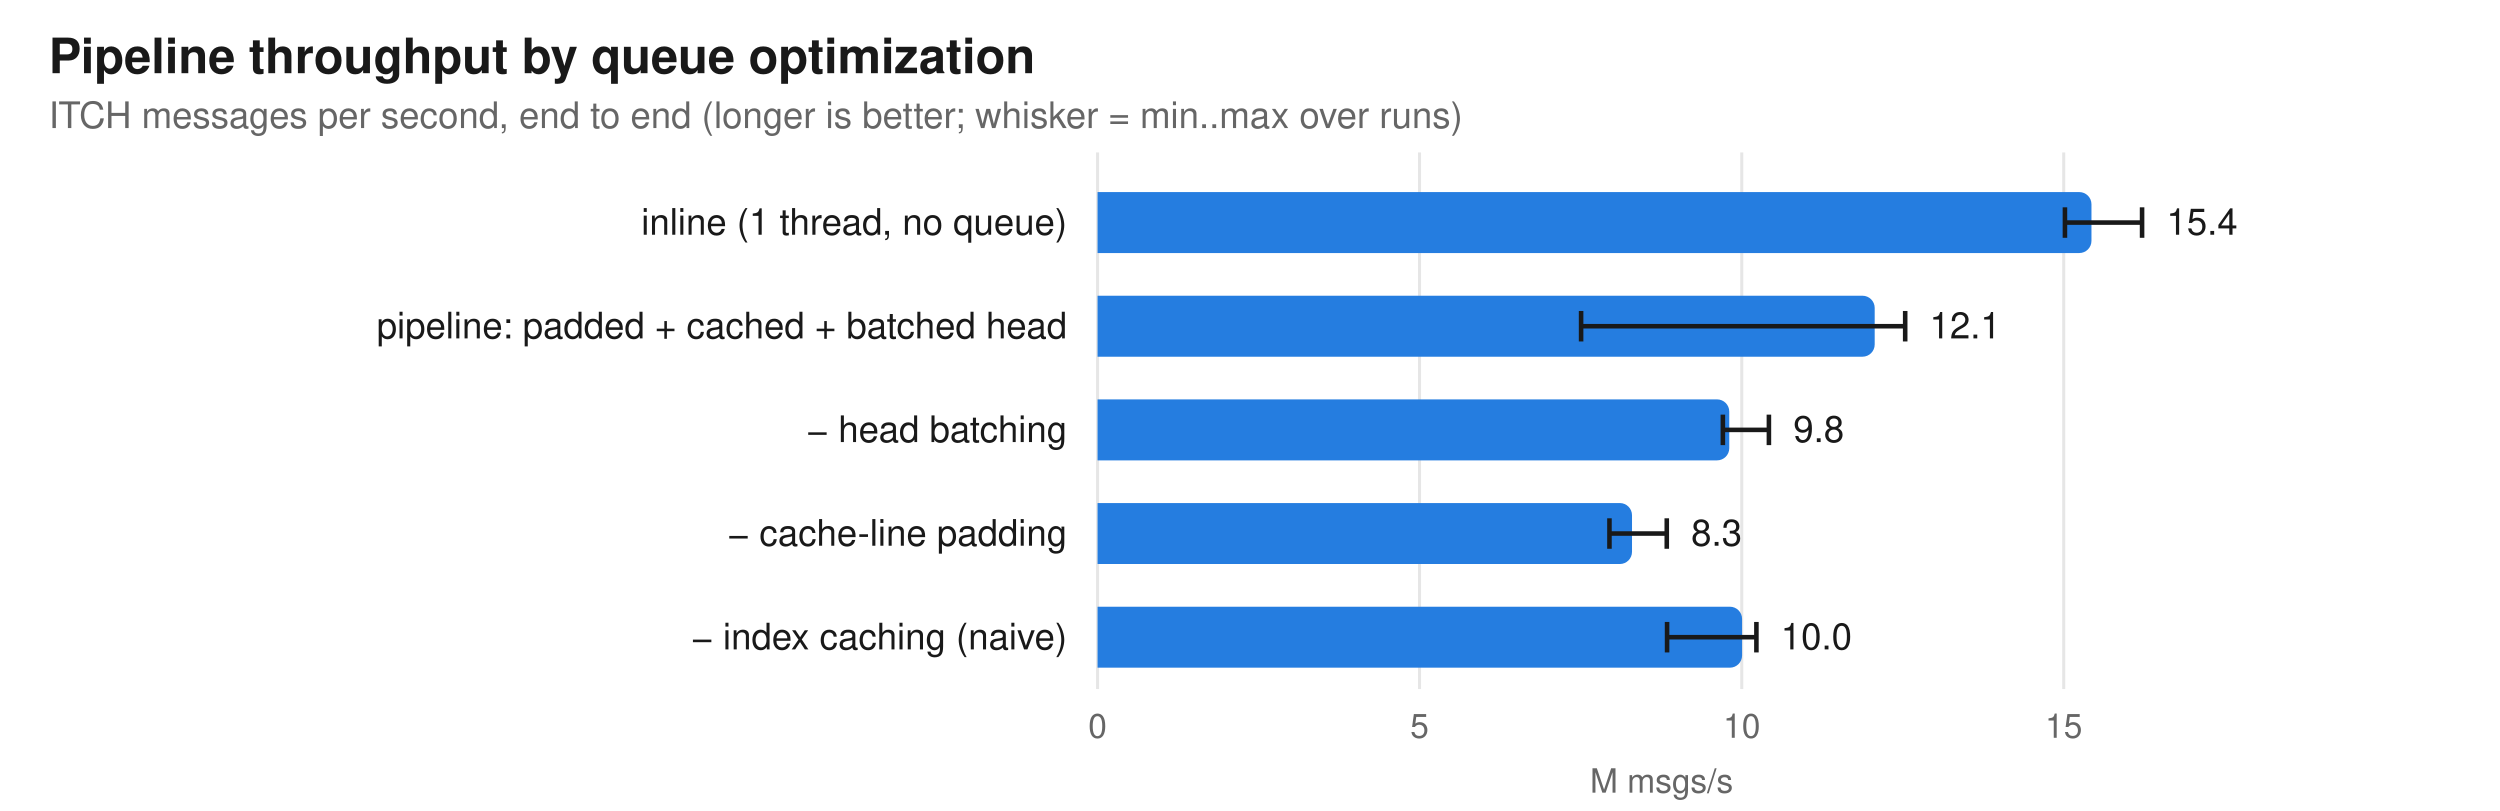
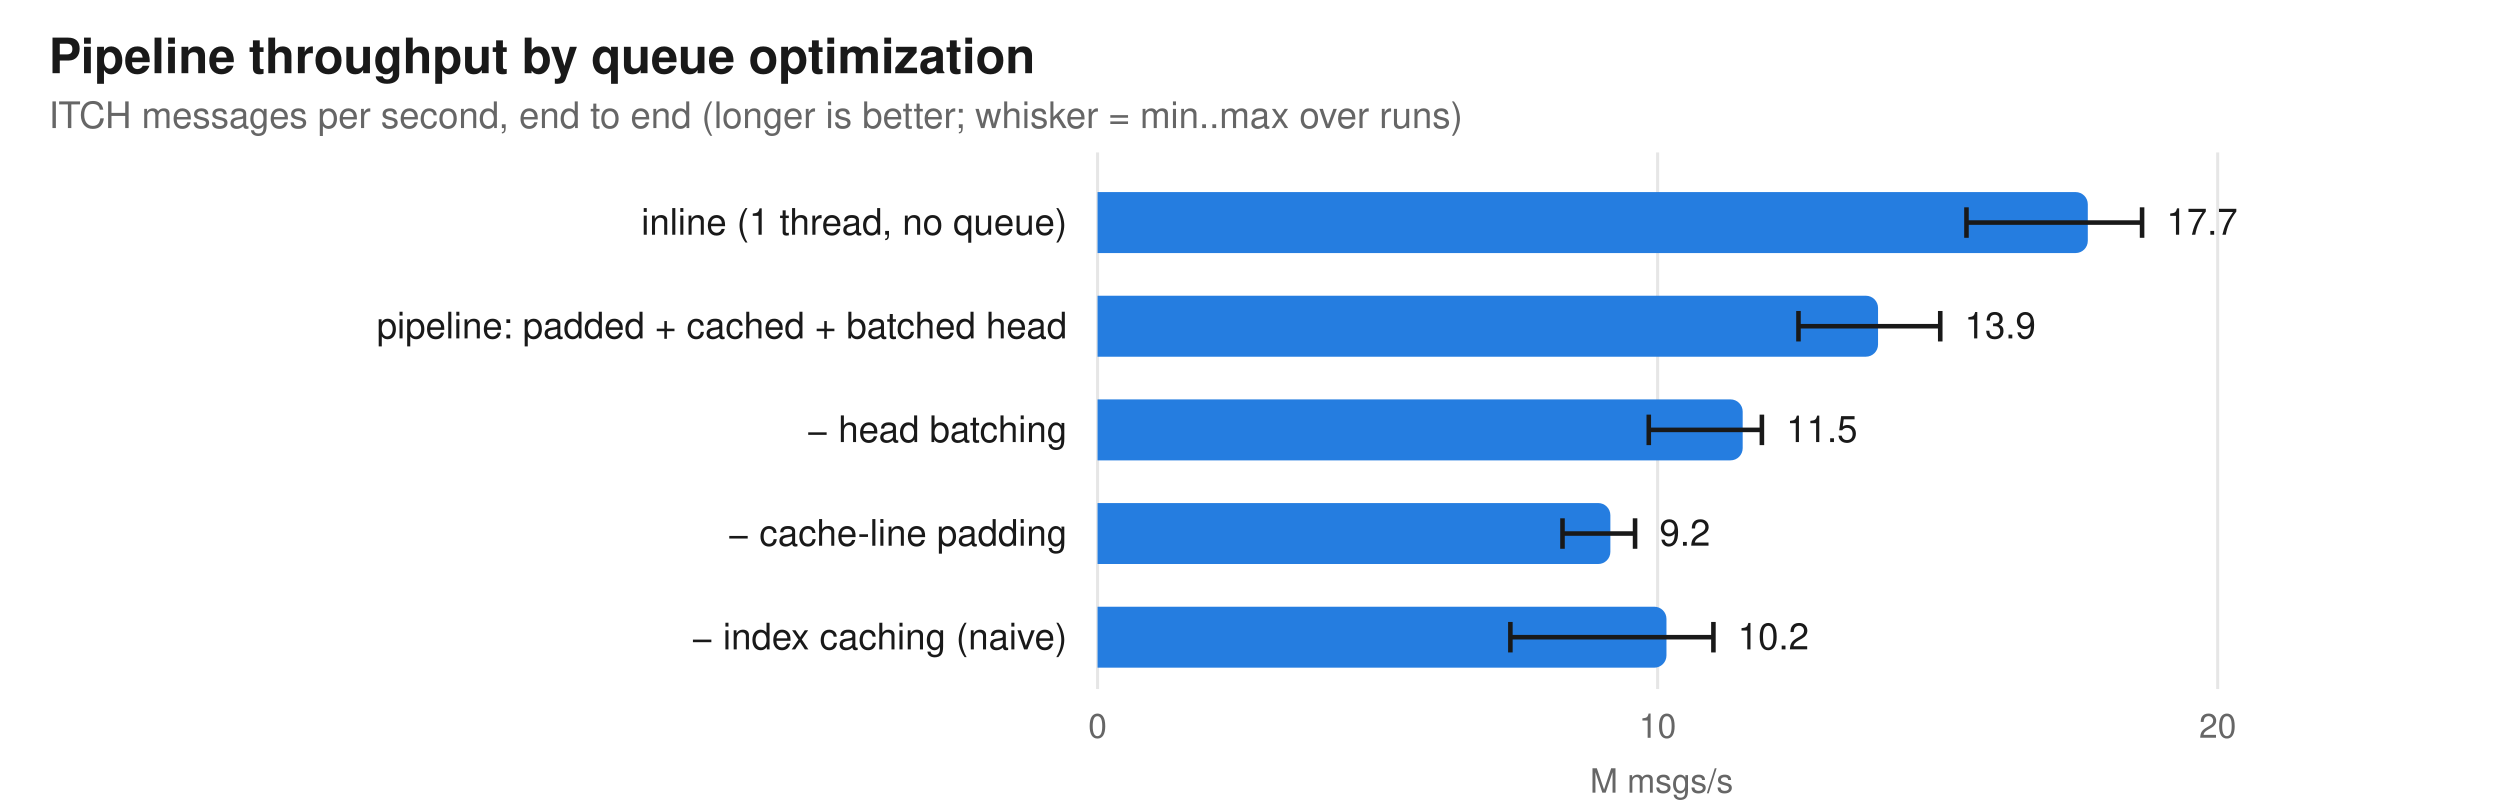
<svg xmlns="http://www.w3.org/2000/svg" viewBox="0 0 820 266" width="820" height="266" font-family="-apple-system, BlinkMacSystemFont, 'Segoe UI', Helvetica, Arial, sans-serif">
  <rect width="100%" height="100%" fill="#ffffff" />
  <text x="16.0" y="24.0" font-size="16" fill="#191919" text-anchor="start" font-weight="600">Pipeline throughput by queue optimization</text>
  <text x="16.0" y="42.0" font-size="12" fill="#666666" text-anchor="start" font-weight="normal">ITCH messages per second, end to end (longer is better; whisker = min..max over runs)</text>
  <line x1="360.0" y1="50.0" x2="360.0" y2="226.0" stroke="#e6e6e6" stroke-width="1" />
  <text x="360.0" y="242.0" font-size="11" fill="#666666" text-anchor="middle" font-weight="normal">0</text>
-   <line x1="465.6" y1="50.0" x2="465.6" y2="226.0" stroke="#e6e6e6" stroke-width="1" />
-   <text x="465.6" y="242.0" font-size="11" fill="#666666" text-anchor="middle" font-weight="normal">5</text>
-   <line x1="571.3" y1="50.0" x2="571.3" y2="226.0" stroke="#e6e6e6" stroke-width="1" />
-   <text x="571.3" y="242.0" font-size="11" fill="#666666" text-anchor="middle" font-weight="normal">10</text>
-   <line x1="676.9" y1="50.0" x2="676.9" y2="226.0" stroke="#e6e6e6" stroke-width="1" />
-   <text x="676.9" y="242.0" font-size="11" fill="#666666" text-anchor="middle" font-weight="normal">15</text>
+   <line x1="543.7" y1="50.0" x2="543.7" y2="226.0" stroke="#e6e6e6" stroke-width="1" />
+   <text x="543.7" y="242.0" font-size="11" fill="#666666" text-anchor="middle" font-weight="normal">10</text>
+   <line x1="727.4" y1="50.0" x2="727.4" y2="226.0" stroke="#e6e6e6" stroke-width="1" />
+   <text x="727.4" y="242.0" font-size="11" fill="#666666" text-anchor="middle" font-weight="normal">20</text>
  <text x="545.0" y="260.0" font-size="11" fill="#666666" text-anchor="middle" font-weight="normal">M msgs/s</text>
  <text x="350.0" y="77.0" font-size="12" fill="#191919" text-anchor="end" font-weight="normal">inline (1 thread, no queue)</text>
-   <path d="M360,63 h322.0 a4,4 0 0 1 4,4 v12 a4,4 0 0 1 -4,4 h-322.0 z" fill="#257de0" />
-   <line x1="677.3" y1="73.0" x2="702.6" y2="73.0" stroke="#191919" stroke-width="1.5" />
-   <line x1="677.3" y1="68.0" x2="677.3" y2="78.0" stroke="#191919" stroke-width="1.5" />
+   <path d="M360,63 h320.8 a4,4 0 0 1 4,4 v12 a4,4 0 0 1 -4,4 h-320.8 z" fill="#257de0" />
+   <line x1="645.0" y1="73.0" x2="702.6" y2="73.0" stroke="#191919" stroke-width="1.5" />
+   <line x1="645.0" y1="68.0" x2="645.0" y2="78.0" stroke="#191919" stroke-width="1.5" />
  <line x1="702.6" y1="68.0" x2="702.6" y2="78.0" stroke="#191919" stroke-width="1.5" />
-   <text x="710.6" y="77.0" font-size="12" fill="#191919" text-anchor="start" font-weight="normal">15.4</text>
+   <text x="710.6" y="77.0" font-size="12" fill="#191919" text-anchor="start" font-weight="normal">17.7</text>
  <text x="350.0" y="111.0" font-size="12" fill="#191919" text-anchor="end" font-weight="normal">pipeline: padded + cached + batched head</text>
-   <path d="M360,97 h250.9 a4,4 0 0 1 4,4 v12 a4,4 0 0 1 -4,4 h-250.9 z" fill="#257de0" />
-   <line x1="518.6" y1="107.0" x2="624.9" y2="107.0" stroke="#191919" stroke-width="1.5" />
-   <line x1="518.6" y1="102.0" x2="518.6" y2="112.0" stroke="#191919" stroke-width="1.5" />
-   <line x1="624.9" y1="102.0" x2="624.9" y2="112.0" stroke="#191919" stroke-width="1.5" />
-   <text x="632.9" y="111.0" font-size="12" fill="#191919" text-anchor="start" font-weight="normal">12.1</text>
+   <path d="M360,97 h252.0 a4,4 0 0 1 4,4 v12 a4,4 0 0 1 -4,4 h-252.0 z" fill="#257de0" />
+   <line x1="589.9" y1="107.0" x2="636.4" y2="107.0" stroke="#191919" stroke-width="1.5" />
+   <line x1="589.9" y1="102.0" x2="589.9" y2="112.0" stroke="#191919" stroke-width="1.5" />
+   <line x1="636.4" y1="102.0" x2="636.4" y2="112.0" stroke="#191919" stroke-width="1.5" />
+   <text x="644.4" y="111.0" font-size="12" fill="#191919" text-anchor="start" font-weight="normal">13.9</text>
  <text x="350.0" y="145.0" font-size="12" fill="#191919" text-anchor="end" font-weight="normal">− head batching</text>
-   <path d="M360,131 h203.2 a4,4 0 0 1 4,4 v12 a4,4 0 0 1 -4,4 h-203.2 z" fill="#257de0" />
-   <line x1="565.1" y1="141.0" x2="580.2" y2="141.0" stroke="#191919" stroke-width="1.5" />
-   <line x1="565.1" y1="136.0" x2="565.1" y2="146.0" stroke="#191919" stroke-width="1.5" />
-   <line x1="580.2" y1="136.0" x2="580.2" y2="146.0" stroke="#191919" stroke-width="1.5" />
-   <text x="588.2" y="145.0" font-size="12" fill="#191919" text-anchor="start" font-weight="normal">9.8</text>
+   <path d="M360,131 h207.6 a4,4 0 0 1 4,4 v12 a4,4 0 0 1 -4,4 h-207.6 z" fill="#257de0" />
+   <line x1="540.8" y1="141.0" x2="577.9" y2="141.0" stroke="#191919" stroke-width="1.5" />
+   <line x1="540.8" y1="136.0" x2="540.8" y2="146.0" stroke="#191919" stroke-width="1.5" />
+   <line x1="577.9" y1="136.0" x2="577.9" y2="146.0" stroke="#191919" stroke-width="1.5" />
+   <text x="585.9" y="145.0" font-size="12" fill="#191919" text-anchor="start" font-weight="normal">11.5</text>
  <text x="350.0" y="179.0" font-size="12" fill="#191919" text-anchor="end" font-weight="normal">− cache-line padding</text>
-   <path d="M360,165 h171.3 a4,4 0 0 1 4,4 v12 a4,4 0 0 1 -4,4 h-171.3 z" fill="#257de0" />
-   <line x1="527.9" y1="175.0" x2="546.7" y2="175.0" stroke="#191919" stroke-width="1.5" />
-   <line x1="527.9" y1="170.0" x2="527.9" y2="180.0" stroke="#191919" stroke-width="1.5" />
-   <line x1="546.7" y1="170.0" x2="546.7" y2="180.0" stroke="#191919" stroke-width="1.5" />
-   <text x="554.7" y="179.0" font-size="12" fill="#191919" text-anchor="start" font-weight="normal">8.3</text>
+   <path d="M360,165 h164.2 a4,4 0 0 1 4,4 v12 a4,4 0 0 1 -4,4 h-164.2 z" fill="#257de0" />
+   <line x1="512.5" y1="175.0" x2="536.3" y2="175.0" stroke="#191919" stroke-width="1.5" />
+   <line x1="512.5" y1="170.0" x2="512.5" y2="180.0" stroke="#191919" stroke-width="1.5" />
+   <line x1="536.3" y1="170.0" x2="536.3" y2="180.0" stroke="#191919" stroke-width="1.5" />
+   <text x="544.3" y="179.0" font-size="12" fill="#191919" text-anchor="start" font-weight="normal">9.2</text>
  <text x="350.0" y="213.0" font-size="12" fill="#191919" text-anchor="end" font-weight="normal">− index caching (naive)</text>
-   <path d="M360,199 h207.4 a4,4 0 0 1 4,4 v12 a4,4 0 0 1 -4,4 h-207.4 z" fill="#257de0" />
-   <line x1="546.8" y1="209.0" x2="576.1" y2="209.0" stroke="#191919" stroke-width="1.5" />
-   <line x1="546.8" y1="204.0" x2="546.8" y2="214.0" stroke="#191919" stroke-width="1.5" />
-   <line x1="576.1" y1="204.0" x2="576.1" y2="214.0" stroke="#191919" stroke-width="1.5" />
-   <text x="584.1" y="213.0" font-size="12" fill="#191919" text-anchor="start" font-weight="normal">10.0</text>
+   <path d="M360,199 h182.6 a4,4 0 0 1 4,4 v12 a4,4 0 0 1 -4,4 h-182.6 z" fill="#257de0" />
+   <line x1="495.4" y1="209.0" x2="562.0" y2="209.0" stroke="#191919" stroke-width="1.5" />
+   <line x1="495.4" y1="204.0" x2="495.4" y2="214.0" stroke="#191919" stroke-width="1.5" />
+   <line x1="562.0" y1="204.0" x2="562.0" y2="214.0" stroke="#191919" stroke-width="1.5" />
+   <text x="570.0" y="213.0" font-size="12" fill="#191919" text-anchor="start" font-weight="normal">10.2</text>
</svg>
